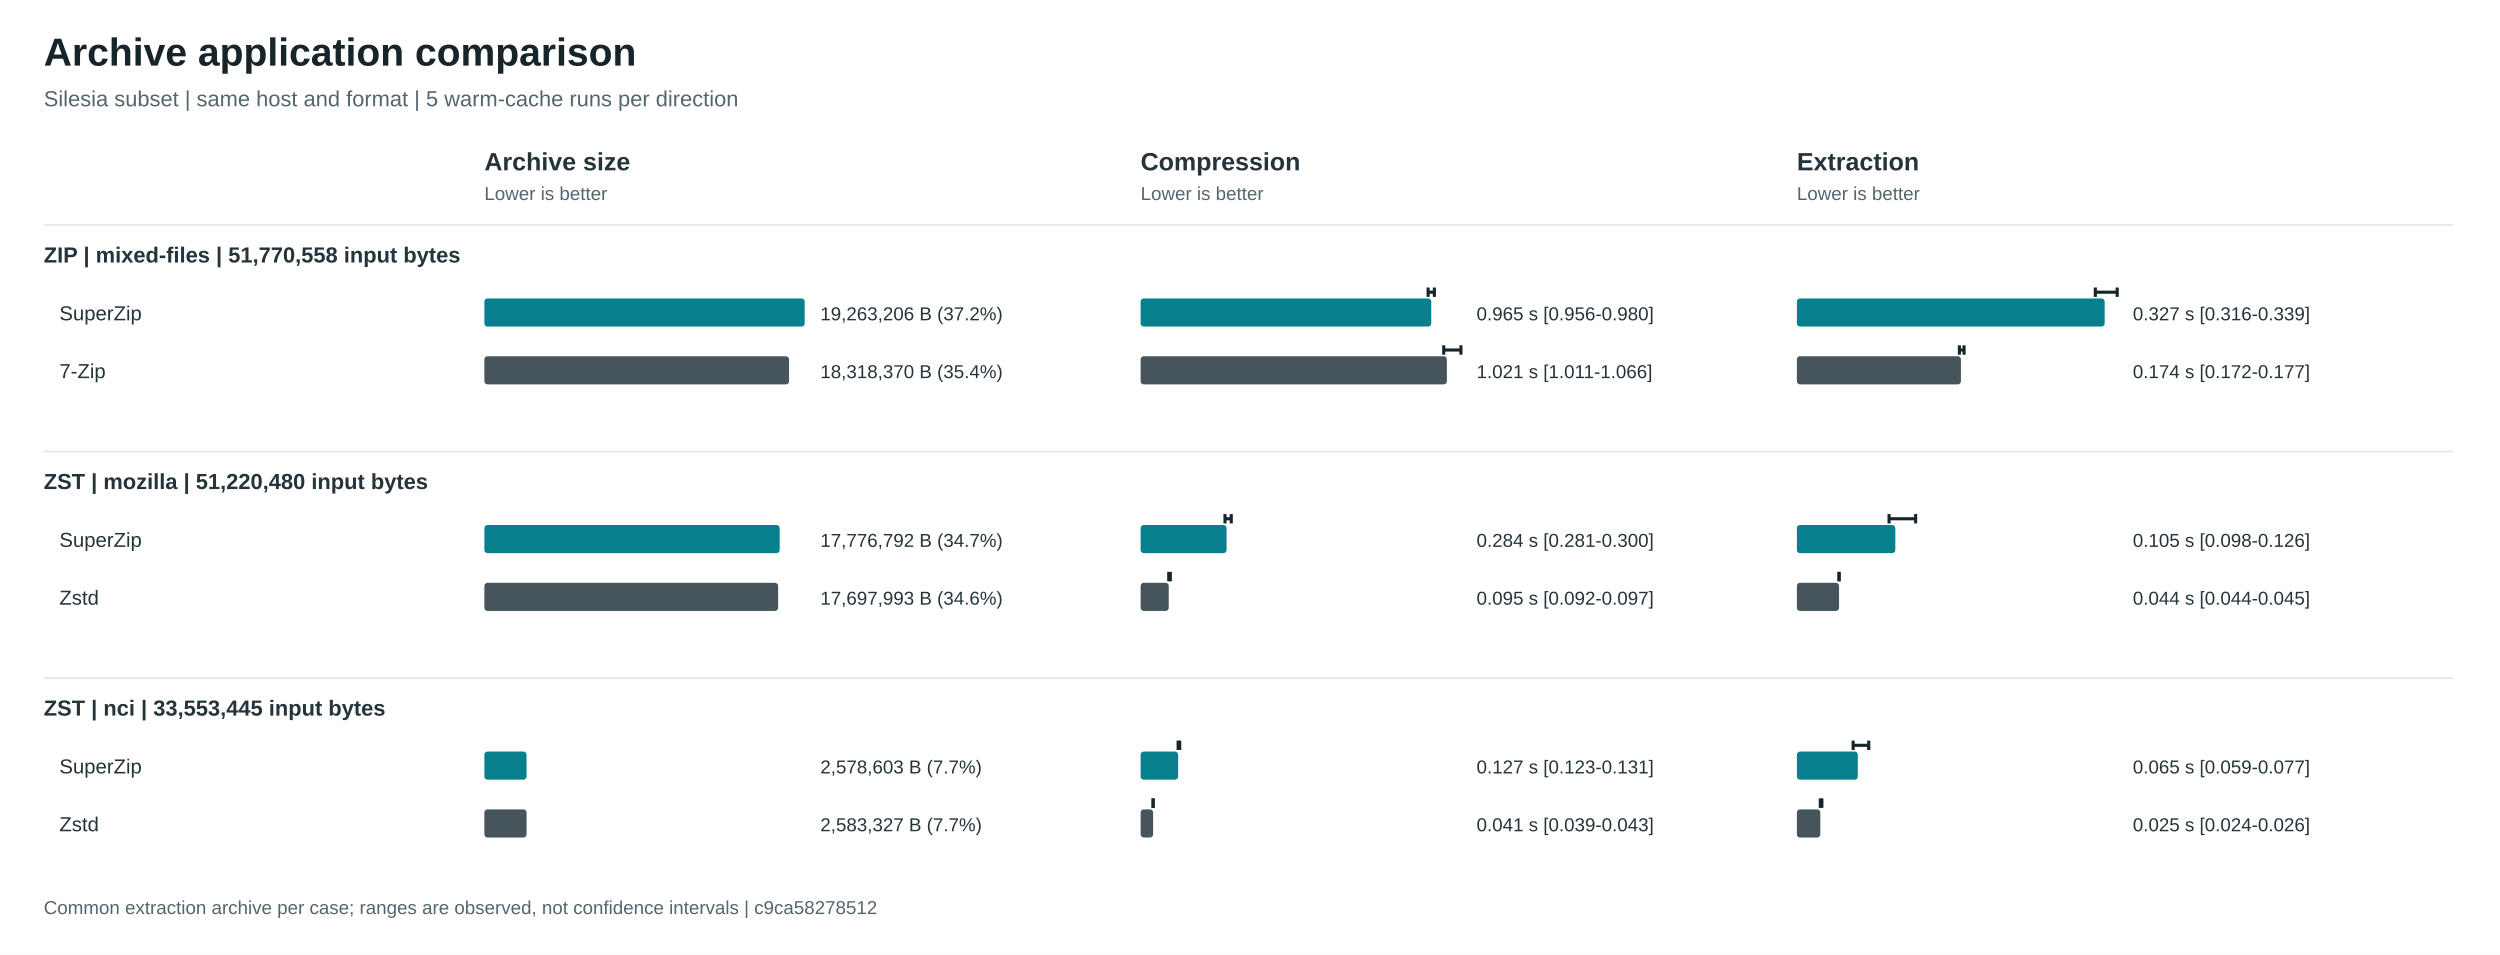
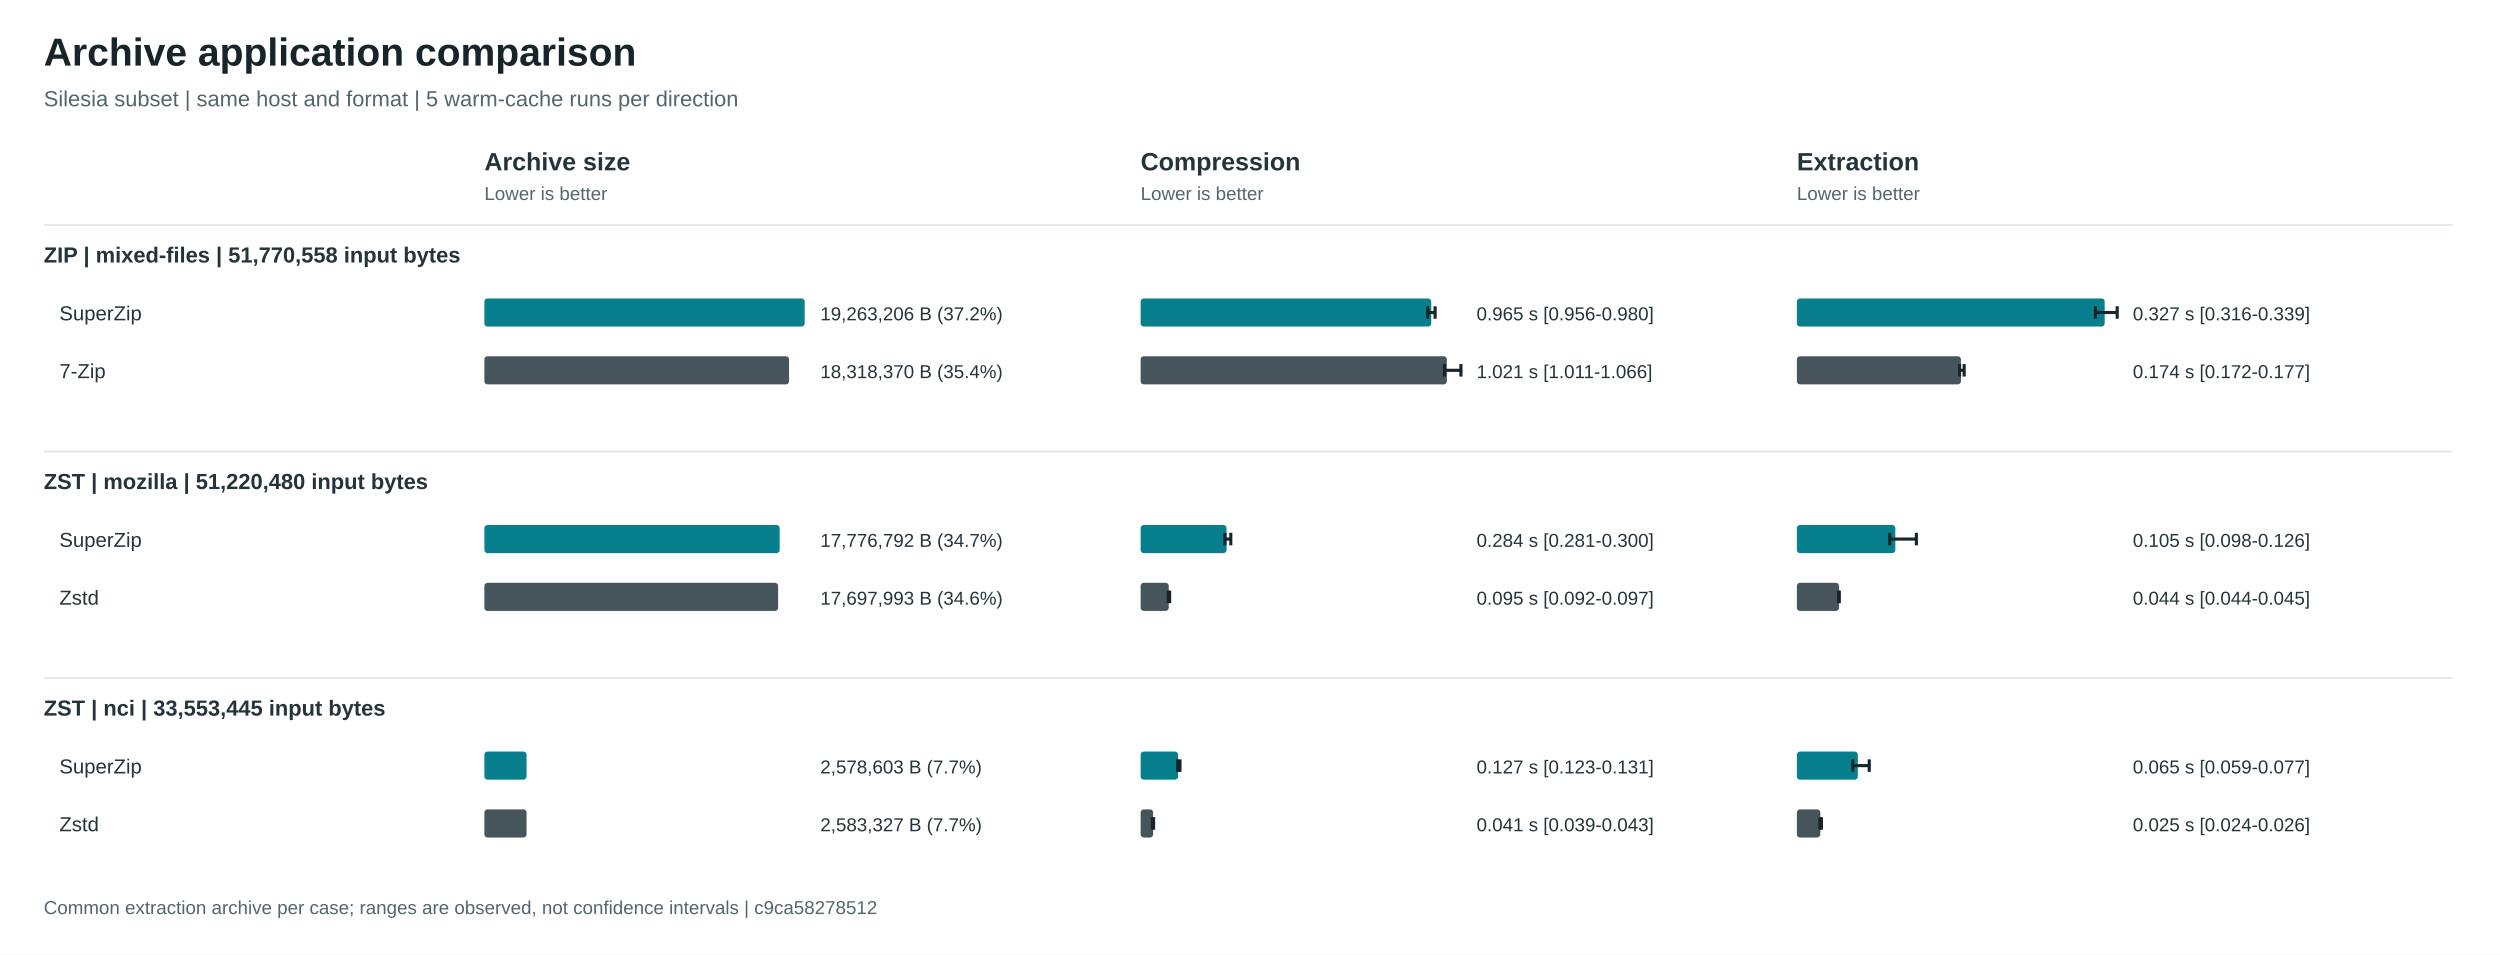
<svg xmlns="http://www.w3.org/2000/svg" viewBox="0 0 1600 611" width="1600" height="611" role="img" aria-labelledby="title desc" font-family="Segoe UI, Arial, sans-serif">
  <rect width="1600" height="611" fill="#ffffff" />
  <text x="28" y="42" font-size="25" font-weight="bold" fill="#17252b" letter-spacing="0">Archive application comparison</text>
  <text x="28" y="68" font-size="14" font-weight="normal" fill="#53656d" letter-spacing="0">Silesia subset | same host and format | 5 warm-cache runs per direction</text>
  <text x="310" y="109" font-size="16" font-weight="bold" fill="#24343a" letter-spacing="0">Archive size</text>
  <text x="310" y="128" font-size="12" font-weight="normal" fill="#53656d" letter-spacing="0">Lower is better</text>
  <text x="730" y="109" font-size="16" font-weight="bold" fill="#24343a" letter-spacing="0">Compression</text>
  <text x="730" y="128" font-size="12" font-weight="normal" fill="#53656d" letter-spacing="0">Lower is better</text>
  <text x="1150" y="109" font-size="16" font-weight="bold" fill="#24343a" letter-spacing="0">Extraction</text>
  <text x="1150" y="128" font-size="12" font-weight="normal" fill="#53656d" letter-spacing="0">Lower is better</text>
  <line x1="28" x2="1570" y1="144" y2="144" stroke="#dce5e7" />
  <text x="28" y="168" font-size="14" font-weight="bold" fill="#24343a" letter-spacing="0">ZIP | mixed-files | 51,770,558 input bytes</text>
  <text x="38" y="205" font-size="13" font-weight="normal" fill="#24343a" letter-spacing="0">SuperZip</text>
  <rect x="310" y="191" width="205" height="18" rx="2" fill="#087f8c" />
  <text x="525" y="205" font-size="12" font-weight="normal" fill="#24343a" letter-spacing="0">19,263,206 B (37.2%)</text>
  <rect x="730" y="191" width="186" height="18" rx="2" fill="#087f8c" />
-   <line x1="914" x2="918" y1="187" y2="187" stroke="#17252b" stroke-width="2" />
-   <line x1="914" x2="914" y1="184" y2="190" stroke="#17252b" stroke-width="2" />
-   <line x1="918" x2="918" y1="184" y2="190" stroke="#17252b" stroke-width="2" />
+   <line x1="913.756" x2="918.468" y1="200.000" y2="200.000" stroke="#17252b" stroke-width="2" />
+   <line x1="913.756" x2="913.756" y1="196.000" y2="204.000" stroke="#17252b" stroke-width="2" />
+   <line x1="918.468" x2="918.468" y1="196.000" y2="204.000" stroke="#17252b" stroke-width="2" />
  <text x="945" y="205" font-size="12" font-weight="normal" fill="#24343a" letter-spacing="0">0.965 s [0.956-0.980]</text>
  <rect x="1150" y="191" width="197" height="18" rx="2" fill="#087f8c" />
-   <line x1="1341" x2="1355" y1="187" y2="187" stroke="#17252b" stroke-width="2" />
-   <line x1="1341" x2="1341" y1="184" y2="190" stroke="#17252b" stroke-width="2" />
-   <line x1="1355" x2="1355" y1="184" y2="190" stroke="#17252b" stroke-width="2" />
+   <line x1="1341.046" x2="1355.000" y1="200.000" y2="200.000" stroke="#17252b" stroke-width="2" />
+   <line x1="1341.046" x2="1341.046" y1="196.000" y2="204.000" stroke="#17252b" stroke-width="2" />
+   <line x1="1355.000" x2="1355.000" y1="196.000" y2="204.000" stroke="#17252b" stroke-width="2" />
  <text x="1365" y="205" font-size="12" font-weight="normal" fill="#24343a" letter-spacing="0">0.327 s [0.316-0.339]</text>
  <text x="38" y="242" font-size="13" font-weight="normal" fill="#24343a" letter-spacing="0">7-Zip</text>
  <rect x="310" y="228" width="195" height="18" rx="2" fill="#46545b" />
  <text x="525" y="242" font-size="12" font-weight="normal" fill="#24343a" letter-spacing="0">18,318,370 B (35.4%)</text>
  <rect x="730" y="228" width="196" height="18" rx="2" fill="#46545b" />
-   <line x1="924" x2="935" y1="224" y2="224" stroke="#17252b" stroke-width="2" />
-   <line x1="924" x2="924" y1="221" y2="227" stroke="#17252b" stroke-width="2" />
-   <line x1="935" x2="935" y1="221" y2="227" stroke="#17252b" stroke-width="2" />
+   <line x1="924.440" x2="935.000" y1="237.000" y2="237.000" stroke="#17252b" stroke-width="2" />
+   <line x1="924.440" x2="924.440" y1="233.000" y2="241.000" stroke="#17252b" stroke-width="2" />
+   <line x1="935.000" x2="935.000" y1="233.000" y2="241.000" stroke="#17252b" stroke-width="2" />
  <text x="945" y="242" font-size="12" font-weight="normal" fill="#24343a" letter-spacing="0">1.021 s [1.011-1.066]</text>
  <rect x="1150" y="228" width="105" height="18" rx="2" fill="#46545b" />
-   <line x1="1254" x2="1257" y1="224" y2="224" stroke="#17252b" stroke-width="2" />
-   <line x1="1254" x2="1254" y1="221" y2="227" stroke="#17252b" stroke-width="2" />
-   <line x1="1257" x2="1257" y1="221" y2="227" stroke="#17252b" stroke-width="2" />
+   <line x1="1254.117" x2="1257.055" y1="237.000" y2="237.000" stroke="#17252b" stroke-width="2" />
+   <line x1="1254.117" x2="1254.117" y1="233.000" y2="241.000" stroke="#17252b" stroke-width="2" />
+   <line x1="1257.055" x2="1257.055" y1="233.000" y2="241.000" stroke="#17252b" stroke-width="2" />
  <text x="1365" y="242" font-size="12" font-weight="normal" fill="#24343a" letter-spacing="0">0.174 s [0.172-0.177]</text>
  <line x1="28" x2="1570" y1="289" y2="289" stroke="#dce5e7" />
  <text x="28" y="313" font-size="14" font-weight="bold" fill="#24343a" letter-spacing="0">ZST | mozilla | 51,220,480 input bytes</text>
  <text x="38" y="350" font-size="13" font-weight="normal" fill="#24343a" letter-spacing="0">SuperZip</text>
  <rect x="310" y="336" width="189" height="18" rx="2" fill="#087f8c" />
  <text x="525" y="350" font-size="12" font-weight="normal" fill="#24343a" letter-spacing="0">17,776,792 B (34.7%)</text>
  <rect x="730" y="336" width="55" height="18" rx="2" fill="#087f8c" />
-   <line x1="784" x2="788" y1="332" y2="332" stroke="#17252b" stroke-width="2" />
-   <line x1="784" x2="784" y1="329" y2="335" stroke="#17252b" stroke-width="2" />
-   <line x1="788" x2="788" y1="329" y2="335" stroke="#17252b" stroke-width="2" />
+   <line x1="783.960" x2="787.707" y1="345.000" y2="345.000" stroke="#17252b" stroke-width="2" />
+   <line x1="783.960" x2="783.960" y1="341.000" y2="349.000" stroke="#17252b" stroke-width="2" />
+   <line x1="787.707" x2="787.707" y1="341.000" y2="349.000" stroke="#17252b" stroke-width="2" />
  <text x="945" y="350" font-size="12" font-weight="normal" fill="#24343a" letter-spacing="0">0.284 s [0.281-0.300]</text>
  <rect x="1150" y="336" width="63" height="18" rx="2" fill="#087f8c" />
-   <line x1="1209" x2="1226" y1="332" y2="332" stroke="#17252b" stroke-width="2" />
-   <line x1="1209" x2="1209" y1="329" y2="335" stroke="#17252b" stroke-width="2" />
-   <line x1="1226" x2="1226" y1="329" y2="335" stroke="#17252b" stroke-width="2" />
+   <line x1="1209.444" x2="1226.480" y1="345.000" y2="345.000" stroke="#17252b" stroke-width="2" />
+   <line x1="1209.444" x2="1209.444" y1="341.000" y2="349.000" stroke="#17252b" stroke-width="2" />
+   <line x1="1226.480" x2="1226.480" y1="341.000" y2="349.000" stroke="#17252b" stroke-width="2" />
  <text x="1365" y="350" font-size="12" font-weight="normal" fill="#24343a" letter-spacing="0">0.105 s [0.098-0.126]</text>
  <text x="38" y="387" font-size="13" font-weight="normal" fill="#24343a" letter-spacing="0">Zstd</text>
  <rect x="310" y="373" width="188" height="18" rx="2" fill="#46545b" />
  <text x="525" y="387" font-size="12" font-weight="normal" fill="#24343a" letter-spacing="0">17,697,993 B (34.6%)</text>
  <rect x="730" y="373" width="18" height="18" rx="2" fill="#46545b" />
-   <line x1="748" x2="749" y1="369" y2="369" stroke="#17252b" stroke-width="2" />
-   <line x1="748" x2="748" y1="366" y2="372" stroke="#17252b" stroke-width="2" />
-   <line x1="749" x2="749" y1="366" y2="372" stroke="#17252b" stroke-width="2" />
+   <line x1="747.688" x2="748.563" y1="382.000" y2="382.000" stroke="#17252b" stroke-width="2" />
+   <line x1="747.688" x2="747.688" y1="378.000" y2="386.000" stroke="#17252b" stroke-width="2" />
+   <line x1="748.563" x2="748.563" y1="378.000" y2="386.000" stroke="#17252b" stroke-width="2" />
  <text x="945" y="387" font-size="12" font-weight="normal" fill="#24343a" letter-spacing="0">0.095 s [0.092-0.097]</text>
  <rect x="1150" y="373" width="27" height="18" rx="2" fill="#46545b" />
-   <line x1="1177" x2="1177" y1="369" y2="369" stroke="#17252b" stroke-width="2" />
-   <line x1="1177" x2="1177" y1="366" y2="372" stroke="#17252b" stroke-width="2" />
-   <line x1="1177" x2="1177" y1="366" y2="372" stroke="#17252b" stroke-width="2" />
+   <line x1="1176.713" x2="1177.146" y1="382.000" y2="382.000" stroke="#17252b" stroke-width="2" />
+   <line x1="1176.713" x2="1176.713" y1="378.000" y2="386.000" stroke="#17252b" stroke-width="2" />
+   <line x1="1177.146" x2="1177.146" y1="378.000" y2="386.000" stroke="#17252b" stroke-width="2" />
  <text x="1365" y="387" font-size="12" font-weight="normal" fill="#24343a" letter-spacing="0">0.044 s [0.044-0.045]</text>
  <line x1="28" x2="1570" y1="434" y2="434" stroke="#dce5e7" />
  <text x="28" y="458" font-size="14" font-weight="bold" fill="#24343a" letter-spacing="0">ZST | nci | 33,553,445 input bytes</text>
  <text x="38" y="495" font-size="13" font-weight="normal" fill="#24343a" letter-spacing="0">SuperZip</text>
  <rect x="310" y="481" width="27" height="18" rx="2" fill="#087f8c" />
  <text x="525" y="495" font-size="12" font-weight="normal" fill="#24343a" letter-spacing="0">2,578,603 B (7.7%)</text>
  <rect x="730" y="481" width="24" height="18" rx="2" fill="#087f8c" />
-   <line x1="754" x2="755" y1="477" y2="477" stroke="#17252b" stroke-width="2" />
-   <line x1="754" x2="754" y1="474" y2="480" stroke="#17252b" stroke-width="2" />
-   <line x1="755" x2="755" y1="474" y2="480" stroke="#17252b" stroke-width="2" />
+   <line x1="753.716" x2="755.184" y1="490.000" y2="490.000" stroke="#17252b" stroke-width="2" />
+   <line x1="753.716" x2="753.716" y1="486.000" y2="494.000" stroke="#17252b" stroke-width="2" />
+   <line x1="755.184" x2="755.184" y1="486.000" y2="494.000" stroke="#17252b" stroke-width="2" />
  <text x="945" y="495" font-size="12" font-weight="normal" fill="#24343a" letter-spacing="0">0.127 s [0.123-0.131]</text>
  <rect x="1150" y="481" width="39" height="18" rx="2" fill="#087f8c" />
-   <line x1="1186" x2="1196" y1="477" y2="477" stroke="#17252b" stroke-width="2" />
-   <line x1="1186" x2="1186" y1="474" y2="480" stroke="#17252b" stroke-width="2" />
-   <line x1="1196" x2="1196" y1="474" y2="480" stroke="#17252b" stroke-width="2" />
+   <line x1="1185.788" x2="1196.313" y1="490.000" y2="490.000" stroke="#17252b" stroke-width="2" />
+   <line x1="1185.788" x2="1185.788" y1="486.000" y2="494.000" stroke="#17252b" stroke-width="2" />
+   <line x1="1196.313" x2="1196.313" y1="486.000" y2="494.000" stroke="#17252b" stroke-width="2" />
  <text x="1365" y="495" font-size="12" font-weight="normal" fill="#24343a" letter-spacing="0">0.065 s [0.059-0.077]</text>
  <text x="38" y="532" font-size="13" font-weight="normal" fill="#24343a" letter-spacing="0">Zstd</text>
  <rect x="310" y="518" width="27" height="18" rx="2" fill="#46545b" />
  <text x="525" y="532" font-size="12" font-weight="normal" fill="#24343a" letter-spacing="0">2,583,327 B (7.7%)</text>
  <rect x="730" y="518" width="8" height="18" rx="2" fill="#46545b" />
-   <line x1="738" x2="738" y1="514" y2="514" stroke="#17252b" stroke-width="2" />
-   <line x1="738" x2="738" y1="511" y2="517" stroke="#17252b" stroke-width="2" />
-   <line x1="738" x2="738" y1="511" y2="517" stroke="#17252b" stroke-width="2" />
+   <line x1="737.528" x2="738.304" y1="527.000" y2="527.000" stroke="#17252b" stroke-width="2" />
+   <line x1="737.528" x2="737.528" y1="523.000" y2="531.000" stroke="#17252b" stroke-width="2" />
+   <line x1="738.304" x2="738.304" y1="523.000" y2="531.000" stroke="#17252b" stroke-width="2" />
  <text x="945" y="532" font-size="12" font-weight="normal" fill="#24343a" letter-spacing="0">0.041 s [0.039-0.043]</text>
  <rect x="1150" y="518" width="15" height="18" rx="2" fill="#46545b" />
-   <line x1="1165" x2="1166" y1="514" y2="514" stroke="#17252b" stroke-width="2" />
-   <line x1="1165" x2="1165" y1="511" y2="517" stroke="#17252b" stroke-width="2" />
-   <line x1="1166" x2="1166" y1="511" y2="517" stroke="#17252b" stroke-width="2" />
+   <line x1="1164.734" x2="1165.702" y1="527.000" y2="527.000" stroke="#17252b" stroke-width="2" />
+   <line x1="1164.734" x2="1164.734" y1="523.000" y2="531.000" stroke="#17252b" stroke-width="2" />
+   <line x1="1165.702" x2="1165.702" y1="523.000" y2="531.000" stroke="#17252b" stroke-width="2" />
  <text x="1365" y="532" font-size="12" font-weight="normal" fill="#24343a" letter-spacing="0">0.025 s [0.024-0.026]</text>
  <text x="28" y="585" font-size="12" font-weight="normal" fill="#53656d" letter-spacing="0">Common extraction archive per case; ranges are observed, not confidence intervals | c9ca58278512</text>
</svg>
